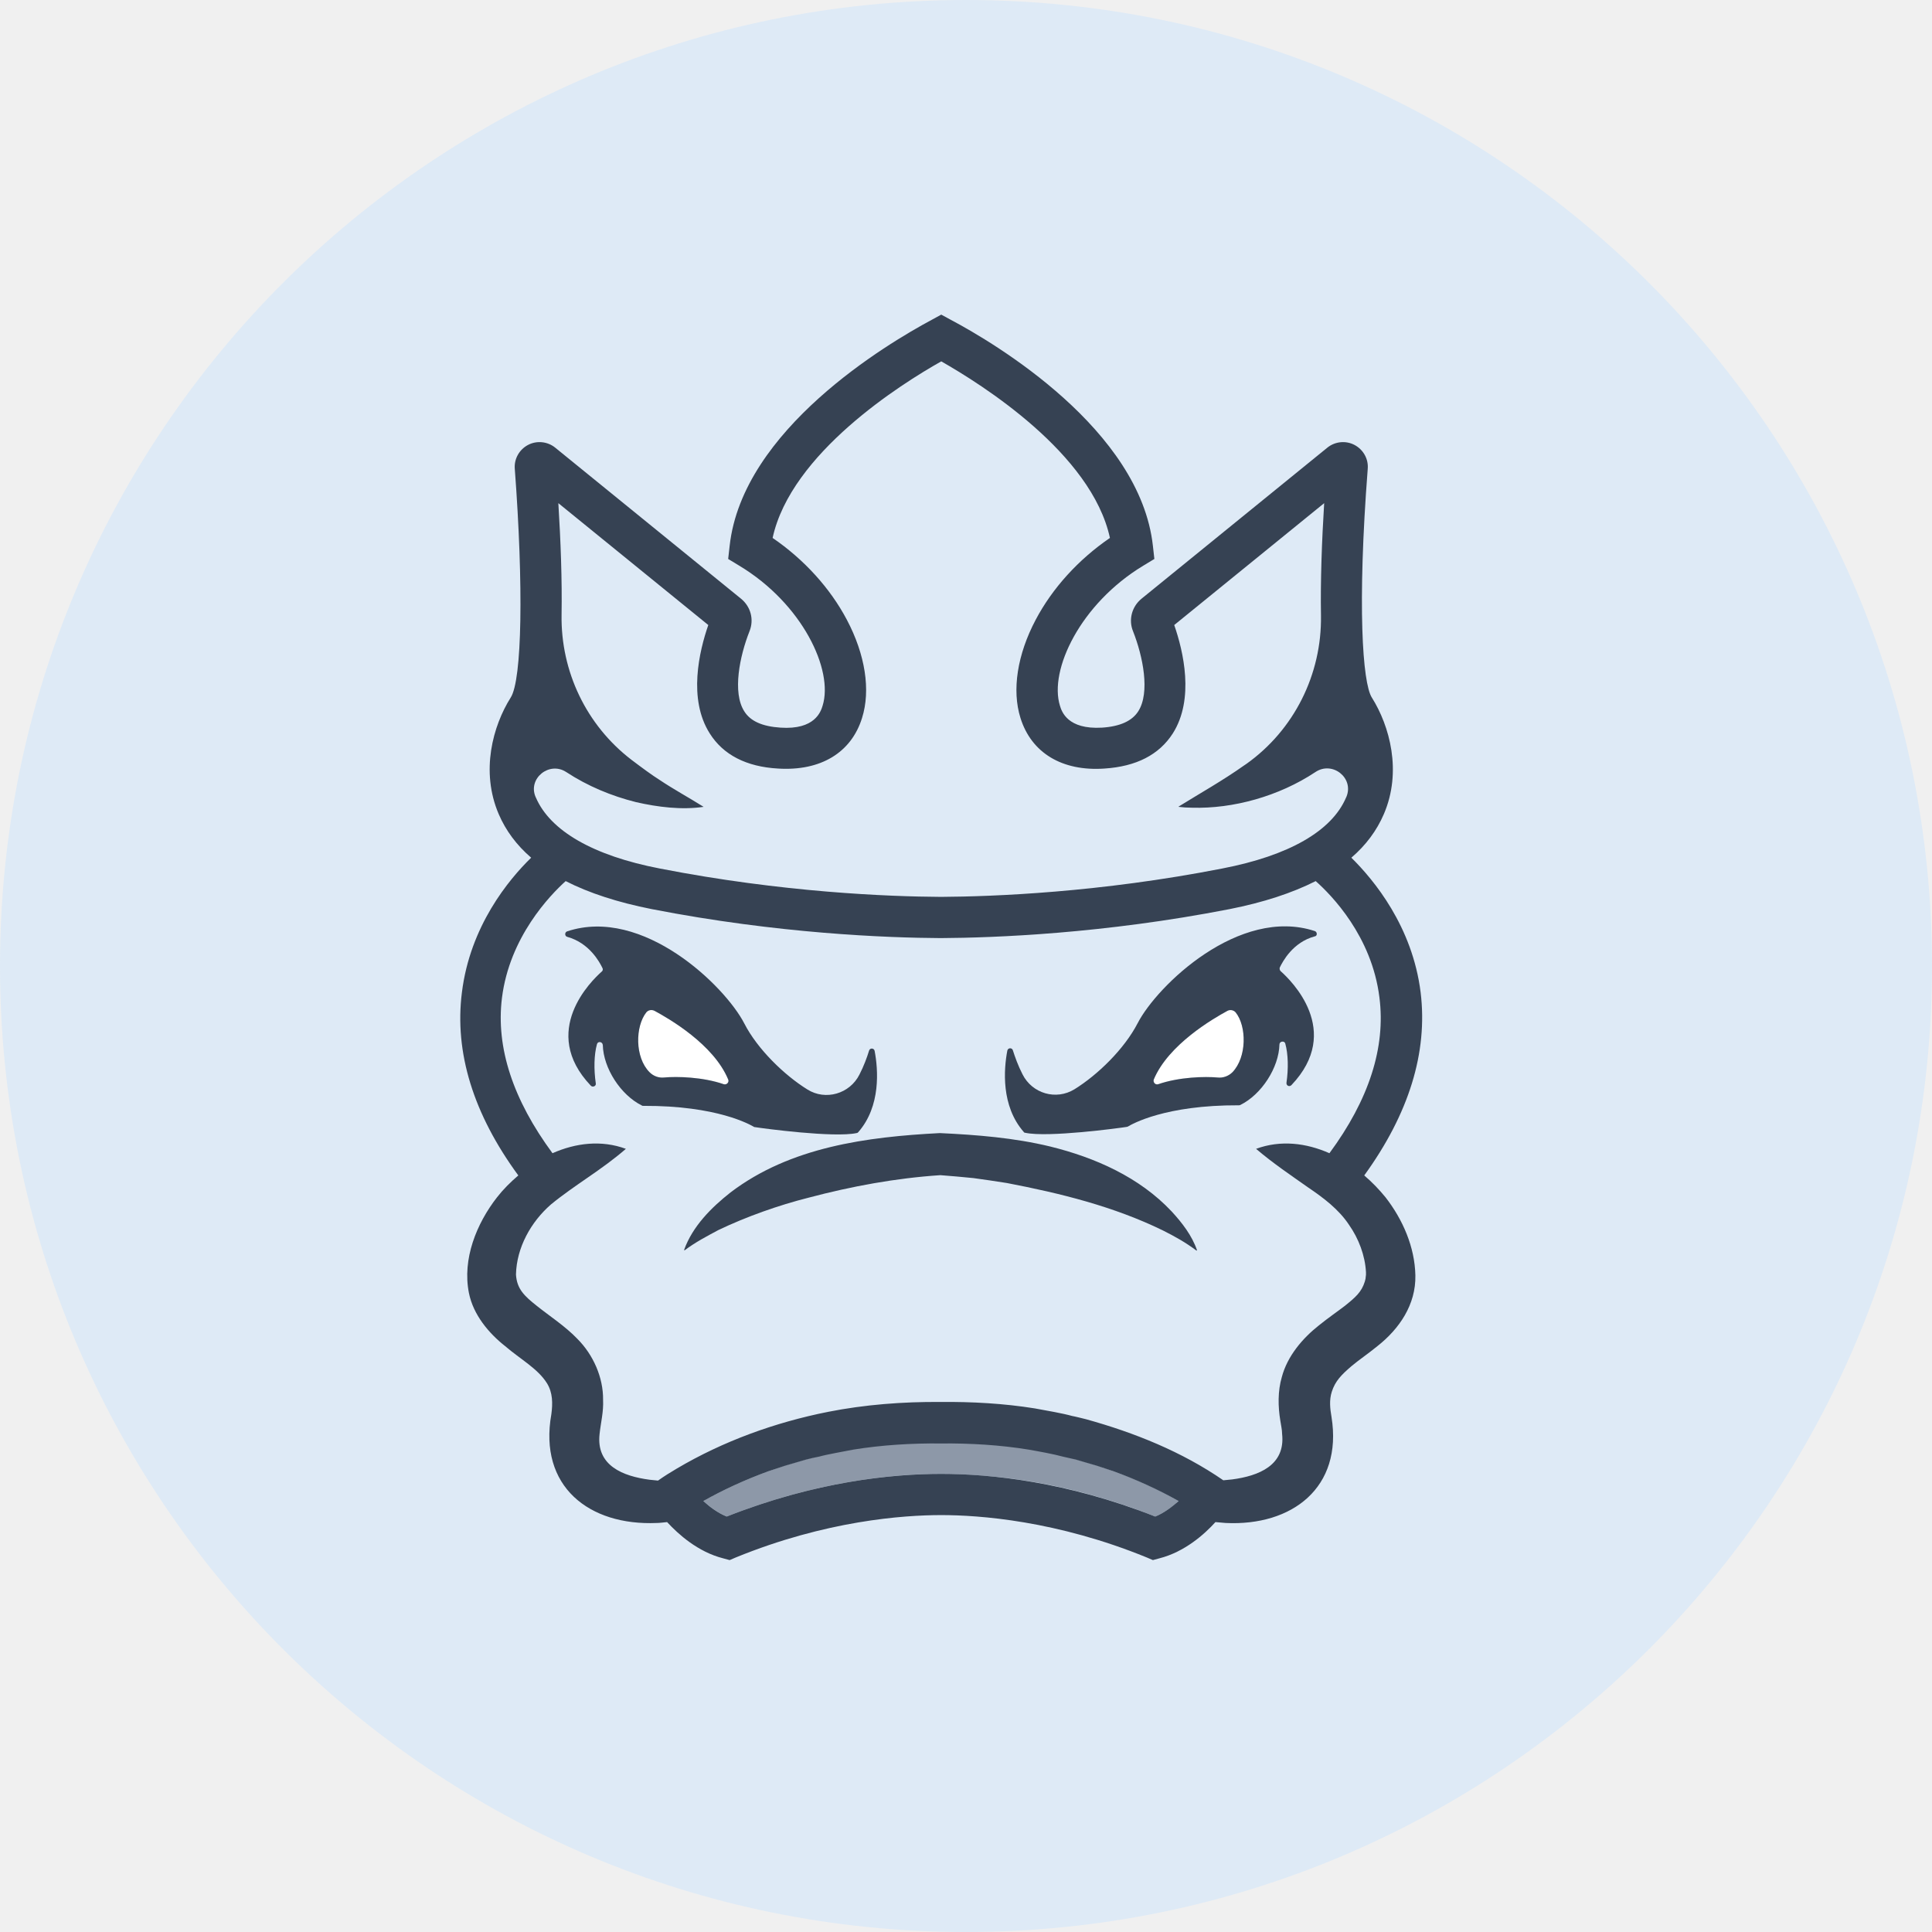
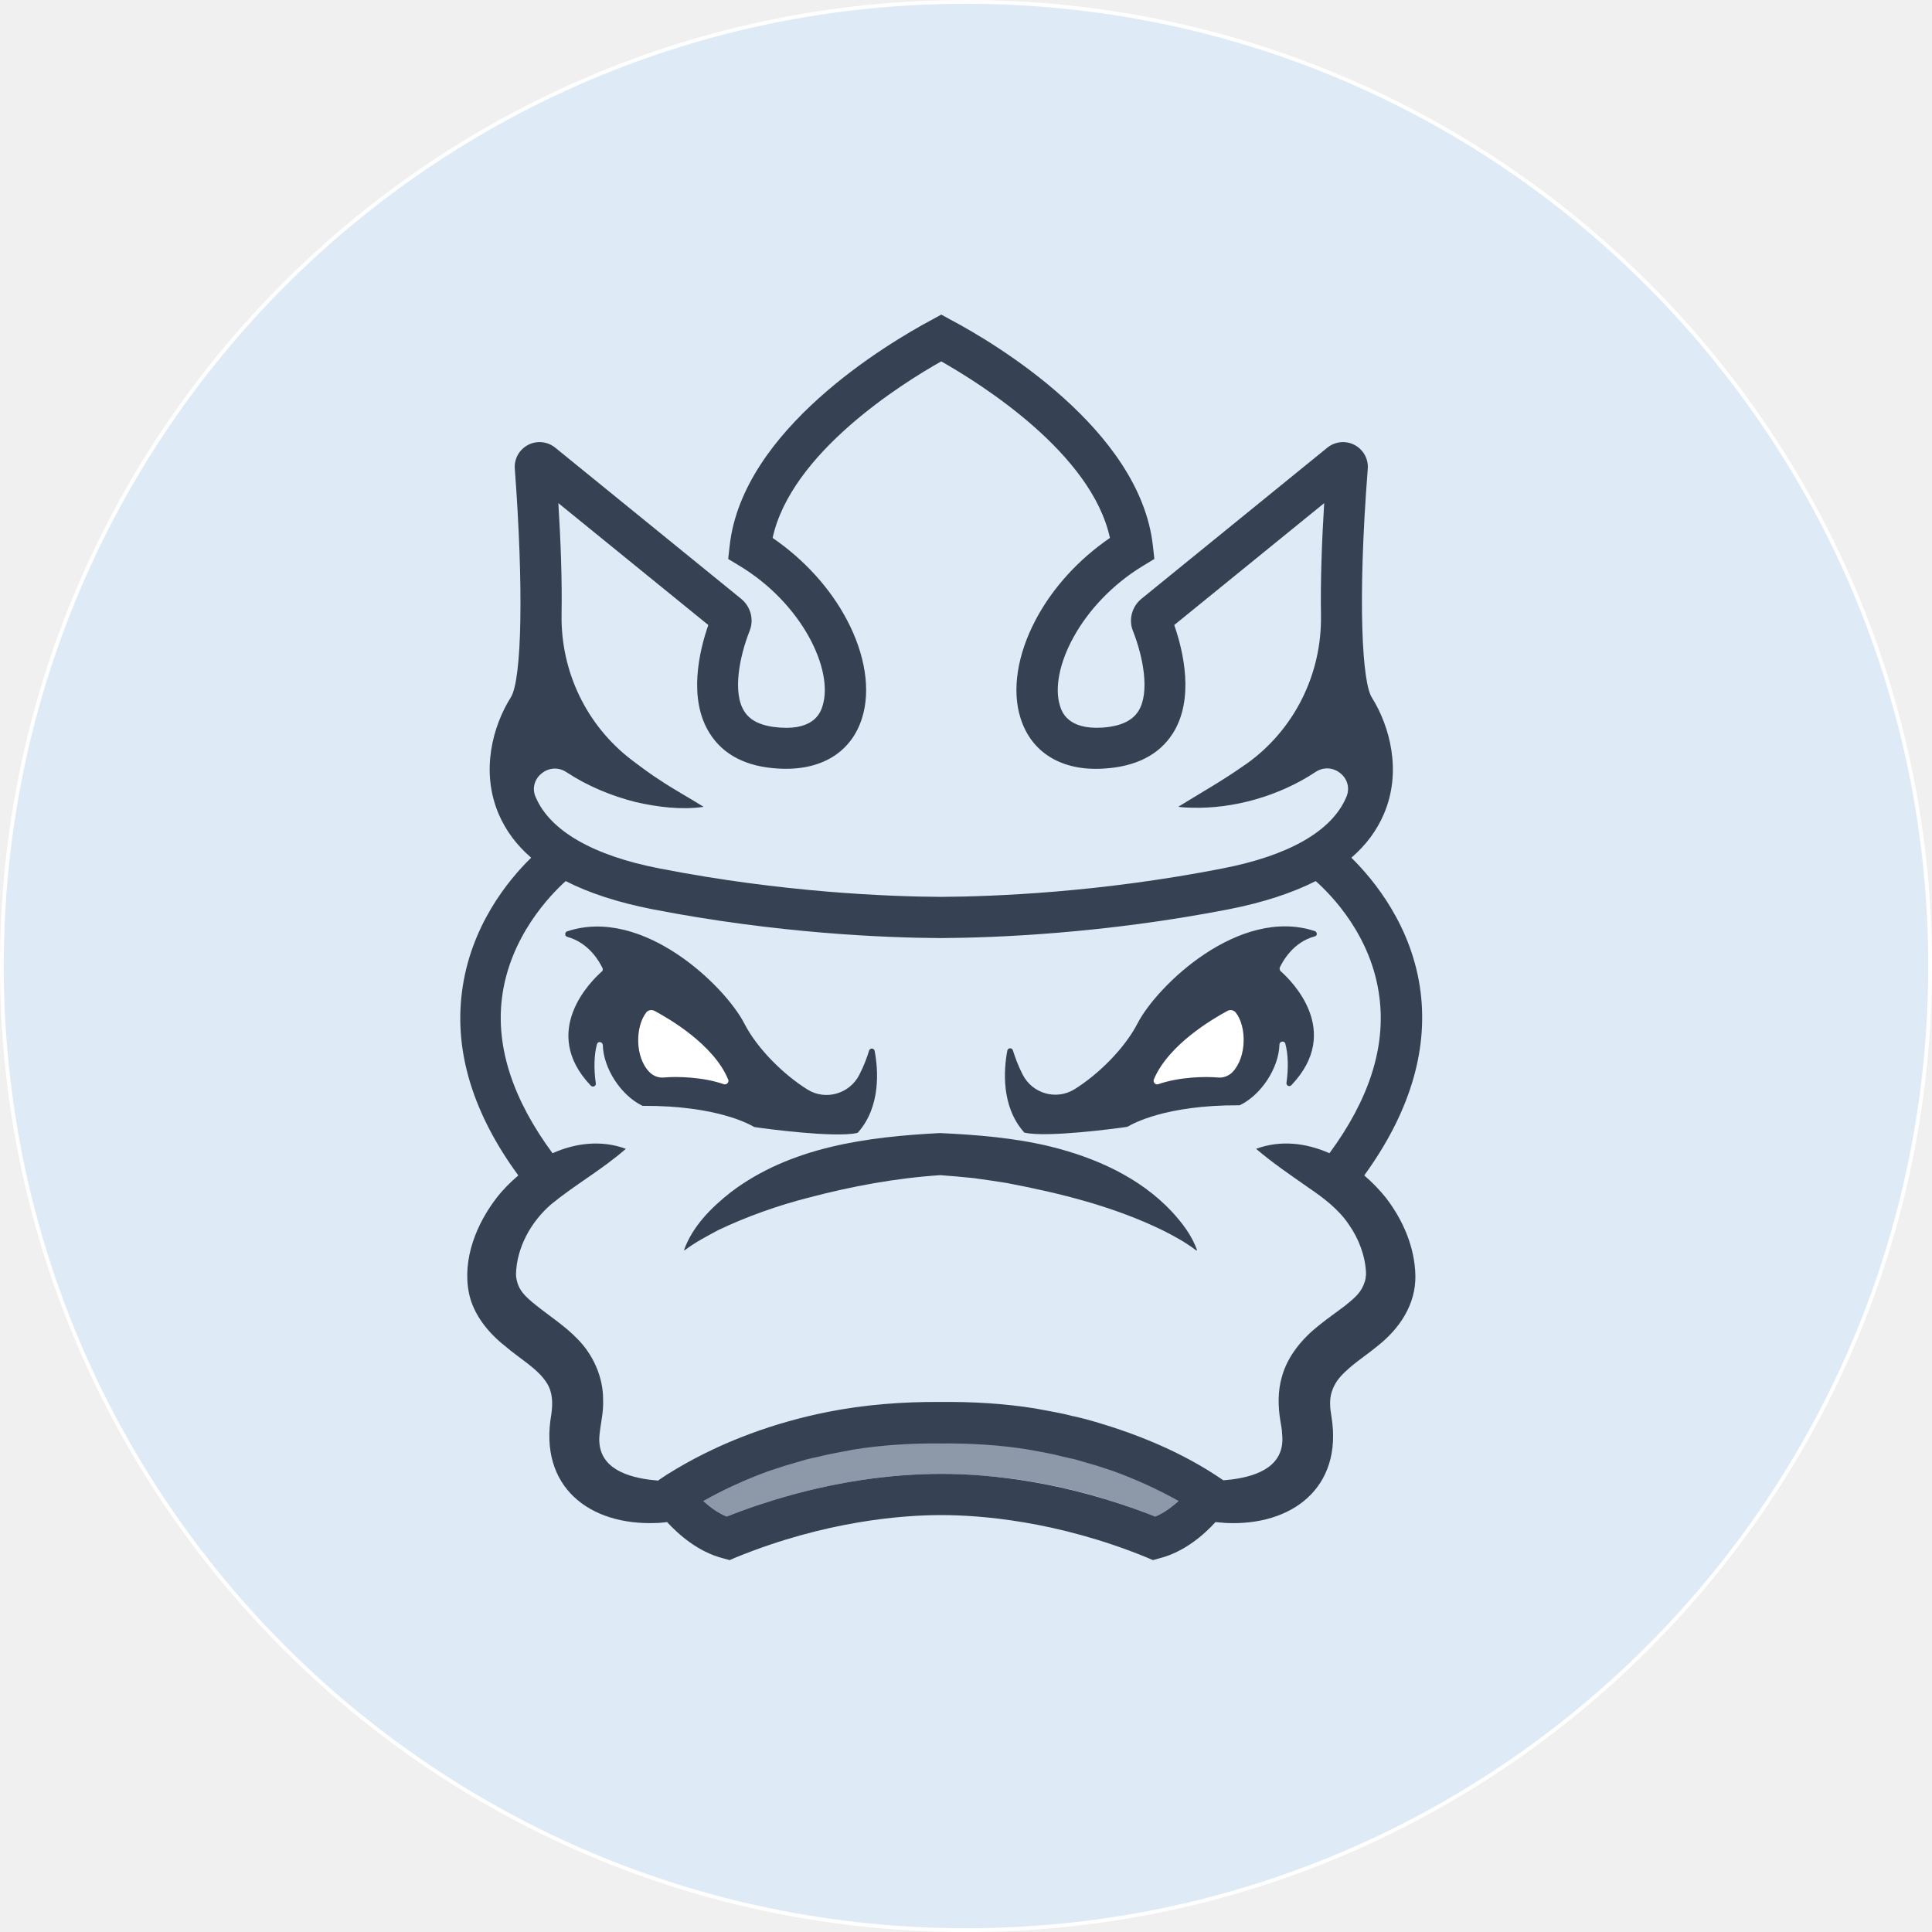
- <svg xmlns="http://www.w3.org/2000/svg" width="72" height="72" viewBox="0 0 72 72" fill="none">
-   <rect width="72" height="72" rx="36" fill="#DEEAF6" />
-   <path d="M24.392 37.672C24.294 37.618 24.163 37.64 24.087 37.727C23.673 38.239 23.652 39.393 24.207 39.96C24.349 40.101 24.556 40.178 24.752 40.156C25.231 40.112 26.19 40.134 26.974 40.406C27.083 40.439 27.17 40.33 27.137 40.232C26.593 38.914 24.915 37.945 24.392 37.672Z" fill="white" />
-   <path d="M43.924 55.938C43.684 56.156 43.379 56.385 43.052 56.516C40.558 55.525 38.336 55.121 36.603 54.991C36.037 54.947 35.525 54.925 35.068 54.925C33.248 54.925 30.394 55.209 27.083 56.516C26.756 56.385 26.451 56.156 26.211 55.938C26.985 55.503 27.802 55.132 28.641 54.827L29.262 54.609C29.403 54.566 29.893 54.424 30.046 54.381C30.122 54.359 30.449 54.283 30.525 54.261C30.852 54.174 31.32 54.087 31.68 54.021C31.723 54.01 31.767 54.01 31.8 53.999C32.878 53.825 33.978 53.76 35.068 53.771C36.157 53.76 37.268 53.825 38.336 53.999C38.706 54.065 39.251 54.163 39.61 54.261C39.708 54.283 39.991 54.348 40.089 54.381C40.209 54.413 40.743 54.577 40.874 54.609L41.495 54.827C42.322 55.121 43.15 55.492 43.924 55.938Z" fill="#8D98A8" />
-   <path d="M45.742 37.672C45.22 37.956 43.542 38.914 42.997 40.232C42.954 40.33 43.052 40.439 43.161 40.406C43.945 40.134 44.915 40.112 45.383 40.156C45.59 40.178 45.786 40.101 45.928 39.96C46.483 39.404 46.462 38.25 46.047 37.727C45.971 37.64 45.84 37.618 45.742 37.672Z" fill="white" />
-   <path d="M52.943 36.986C52.638 34.524 51.2 32.792 50.361 31.964C50.906 31.496 51.309 30.951 51.571 30.341C52.257 28.751 51.788 27.051 51.124 25.995C50.775 25.45 50.579 22.552 50.971 17.476C51.004 17.106 50.808 16.757 50.481 16.583C50.154 16.409 49.752 16.452 49.468 16.681L42.54 22.313C42.181 22.607 42.05 23.097 42.224 23.522C42.595 24.459 42.867 25.809 42.42 26.507C42.192 26.866 41.745 27.073 41.07 27.117C39.784 27.193 39.566 26.517 39.501 26.3C39.087 24.971 40.264 22.498 42.605 21.082L43.02 20.831L42.965 20.341C42.486 16.006 37.083 12.792 35.438 11.921L35.078 11.725L34.719 11.921C33.074 12.803 27.671 16.006 27.192 20.341L27.137 20.831L27.551 21.082C29.904 22.498 31.07 24.971 30.656 26.3C30.59 26.517 30.372 27.204 29.087 27.117C28.412 27.073 27.965 26.877 27.736 26.507C27.29 25.809 27.562 24.459 27.933 23.522C28.107 23.086 27.976 22.607 27.617 22.313L20.689 16.681C20.405 16.452 20.002 16.409 19.675 16.583C19.349 16.757 19.153 17.106 19.185 17.476C19.512 21.823 19.458 25.33 19.033 25.995C18.368 27.051 17.9 28.74 18.586 30.341C18.848 30.951 19.251 31.496 19.795 31.964C18.956 32.781 17.519 34.513 17.214 36.986C16.93 39.219 17.638 41.517 19.316 43.805C19.022 44.056 18.75 44.328 18.521 44.622C17.758 45.602 17.224 46.92 17.475 48.184C17.638 49.001 18.216 49.687 18.826 50.167C19.381 50.646 20.046 51.005 20.384 51.55C20.601 51.899 20.601 52.302 20.547 52.705C20.068 55.395 21.952 56.866 24.479 56.757C24.588 56.757 24.73 56.735 24.861 56.724C25.274 57.171 26.004 57.835 26.952 58.075L27.192 58.14L27.421 58.042C30.776 56.67 33.662 56.463 35.078 56.463C36.495 56.463 39.381 56.67 42.736 58.042L42.965 58.14L43.205 58.075C44.152 57.835 44.893 57.171 45.296 56.724C45.427 56.735 45.569 56.746 45.677 56.757C48.15 56.877 50.046 55.439 49.621 52.803C49.566 52.487 49.534 52.171 49.632 51.866C49.762 51.463 49.991 51.234 50.372 50.907C50.645 50.678 50.971 50.461 51.331 50.167C52.148 49.524 52.769 48.62 52.747 47.53C52.725 46.474 52.279 45.45 51.636 44.622C51.396 44.328 51.135 44.056 50.841 43.805C52.507 41.507 53.215 39.219 52.943 36.986ZM21.102 28.772C21.898 29.295 22.791 29.666 23.706 29.894C24.523 30.08 25.405 30.189 26.222 30.069C25.667 29.72 25.1 29.415 24.567 29.056C24.305 28.892 23.935 28.62 23.532 28.315C21.854 27.029 20.895 25.025 20.928 22.912C20.95 21.605 20.895 20.156 20.808 18.751L26.396 23.293C26.059 24.263 25.634 26.049 26.451 27.334C26.952 28.13 27.813 28.576 29 28.642C30.579 28.74 31.723 28.053 32.126 26.757C32.453 25.722 32.246 24.393 31.56 23.097C30.939 21.921 29.97 20.853 28.793 20.047C29.479 16.888 33.586 14.306 35.078 13.467C36.571 14.317 40.678 16.888 41.364 20.047C40.187 20.853 39.218 21.921 38.597 23.097C37.911 24.393 37.704 25.722 38.03 26.757C38.434 28.053 39.577 28.751 41.157 28.642C42.344 28.565 43.194 28.13 43.706 27.334C44.523 26.049 44.098 24.263 43.76 23.293L49.348 18.751C49.261 20.167 49.207 21.637 49.229 22.945C49.261 25.134 48.226 27.204 46.451 28.467C46.418 28.489 46.386 28.511 46.353 28.533C45.569 29.088 44.752 29.546 43.924 30.058V30.069C44.087 30.09 44.261 30.101 44.425 30.101C45.95 30.145 47.66 29.677 49.022 28.772C49.653 28.348 50.47 28.99 50.176 29.698C50.176 29.709 50.165 29.709 50.165 29.72C49.632 30.973 48.03 31.888 45.547 32.367C40.983 33.26 37.028 33.413 35.068 33.424C33.118 33.413 29.163 33.26 24.588 32.367C22.105 31.888 20.503 30.962 19.97 29.72C19.97 29.709 19.959 29.709 19.959 29.698C19.665 29.012 20.471 28.358 21.102 28.772ZM43.052 56.517C39.741 55.21 36.898 54.927 35.068 54.927C33.248 54.927 30.394 55.21 27.083 56.517C26.756 56.387 26.451 56.158 26.211 55.94C26.985 55.504 27.802 55.134 28.64 54.829L29.261 54.622C29.403 54.578 29.893 54.437 30.046 54.393C30.122 54.371 30.449 54.295 30.525 54.284C30.884 54.186 31.429 54.099 31.799 54.023C32.878 53.849 33.978 53.783 35.068 53.794C36.157 53.783 37.268 53.849 38.335 54.023C38.706 54.088 39.251 54.186 39.61 54.284C39.708 54.306 39.991 54.371 40.089 54.393C40.209 54.426 40.743 54.589 40.873 54.622L41.494 54.829C42.333 55.134 43.15 55.504 43.924 55.94C43.673 56.158 43.379 56.387 43.052 56.517ZM49.544 42.977C48.684 42.596 47.725 42.476 46.81 42.814C47.464 43.369 48.085 43.783 48.749 44.252C49.327 44.644 49.893 45.069 50.274 45.646C50.634 46.158 50.873 46.79 50.906 47.411V47.509L50.895 47.596C50.895 47.661 50.873 47.705 50.863 47.759C50.743 48.151 50.514 48.347 50.122 48.663C49.839 48.881 49.501 49.11 49.152 49.393C48.542 49.873 47.976 50.537 47.769 51.321C47.616 51.844 47.627 52.422 47.714 52.944C47.736 53.097 47.78 53.282 47.78 53.434C47.91 54.611 46.908 55.003 45.917 55.134C45.819 55.145 45.699 55.156 45.59 55.166C44.043 54.099 42.279 53.391 40.471 52.89C40.383 52.868 40.035 52.781 39.959 52.77C39.566 52.661 38.967 52.563 38.564 52.487C37.41 52.302 36.222 52.236 35.057 52.247C33.651 52.236 32.224 52.345 30.852 52.617C28.88 53.01 26.952 53.707 25.22 54.731C24.98 54.872 24.752 55.014 24.523 55.177C24.414 55.166 24.305 55.156 24.207 55.145C23.216 55.014 22.213 54.622 22.344 53.445C22.388 53.021 22.497 52.617 22.475 52.171C22.486 51.332 22.105 50.483 21.516 49.894C21.07 49.426 20.449 49.023 20.002 48.663C19.534 48.293 19.262 48.032 19.229 47.498C19.251 46.496 19.784 45.537 20.536 44.883C21.44 44.143 22.41 43.609 23.325 42.814C22.41 42.476 21.451 42.596 20.59 42.977C19.12 40.984 18.477 39.045 18.706 37.193C18.989 34.916 20.503 33.358 21.081 32.836C21.952 33.282 23.03 33.631 24.294 33.881C28.989 34.796 33.052 34.949 35.057 34.96C37.061 34.949 41.124 34.796 45.819 33.881C47.083 33.631 48.15 33.282 49.032 32.836C49.61 33.347 51.124 34.883 51.407 37.171C51.647 39.034 51.015 40.984 49.544 42.977Z" fill="#364253" />
-   <path d="M39.142 42.728C37.791 42.401 36.408 42.292 35.024 42.227C32.312 42.368 29.458 42.739 27.225 44.438C26.506 45.004 25.809 45.702 25.493 46.584L25.515 46.595C25.918 46.29 26.342 46.072 26.767 45.843C27.813 45.342 29.011 44.917 30.133 44.634C31.735 44.209 33.39 43.904 35.046 43.795C35.46 43.828 35.863 43.861 36.277 43.904C36.691 43.959 37.116 44.024 37.53 44.089C39.523 44.471 41.506 44.961 43.336 45.854C43.771 46.072 44.185 46.301 44.588 46.606L44.61 46.595C44.425 46.05 44.055 45.571 43.663 45.146C42.464 43.871 40.819 43.142 39.142 42.728Z" fill="#364253" />
-   <path d="M28.151 42.007C28.423 42.05 31.081 42.41 31.931 42.225C31.953 42.225 31.974 42.203 31.985 42.192C32.835 41.223 32.726 39.85 32.595 39.164C32.574 39.055 32.421 39.044 32.388 39.153C32.312 39.403 32.192 39.73 32.029 40.046C31.669 40.765 30.765 41.026 30.09 40.602C29.229 40.068 28.227 39.098 27.737 38.14C27.018 36.745 23.957 33.772 21.136 34.709C21.038 34.741 21.038 34.894 21.147 34.916C21.964 35.144 22.345 35.852 22.454 36.081C22.476 36.125 22.465 36.179 22.421 36.212C22.051 36.538 20.09 38.434 22.018 40.46C22.094 40.536 22.225 40.471 22.203 40.373C22.127 39.85 22.138 39.305 22.247 38.913C22.279 38.793 22.454 38.815 22.465 38.946C22.486 39.806 23.129 40.809 23.924 41.201C23.935 41.212 23.957 41.212 23.979 41.212C26.724 41.201 27.955 41.909 28.118 42.007C28.118 41.996 28.129 42.007 28.151 42.007ZM26.974 40.406C26.19 40.133 25.221 40.111 24.752 40.155C24.545 40.177 24.349 40.101 24.208 39.959C23.652 39.403 23.674 38.249 24.088 37.726C24.164 37.639 24.284 37.617 24.393 37.671C24.916 37.955 26.593 38.913 27.138 40.231C27.181 40.329 27.083 40.438 26.974 40.406Z" fill="#364253" />
-   <path d="M48.999 34.698C46.178 33.773 43.117 36.735 42.398 38.13C41.897 39.099 40.906 40.058 40.045 40.592C39.359 41.016 38.466 40.755 38.106 40.036C37.943 39.72 37.823 39.383 37.747 39.143C37.714 39.034 37.562 39.045 37.54 39.154C37.409 39.84 37.3 41.212 38.15 42.182C38.161 42.204 38.182 42.215 38.204 42.215C39.054 42.4 41.712 42.04 41.984 41.997C41.995 41.997 42.017 41.986 42.028 41.986C42.191 41.888 43.422 41.18 46.167 41.191C46.189 41.191 46.2 41.191 46.222 41.18C47.017 40.788 47.66 39.785 47.681 38.925C47.681 38.805 47.867 38.772 47.899 38.892C48.008 39.284 48.019 39.829 47.943 40.352C47.932 40.461 48.052 40.515 48.128 40.439C50.056 38.413 48.106 36.529 47.725 36.191C47.692 36.158 47.681 36.104 47.692 36.06C47.801 35.831 48.182 35.112 48.999 34.895C49.097 34.884 49.097 34.731 48.999 34.698ZM45.928 39.96C45.786 40.101 45.579 40.178 45.383 40.156C44.904 40.112 43.945 40.134 43.161 40.406C43.052 40.439 42.965 40.33 42.997 40.232C43.542 38.925 45.219 37.956 45.742 37.672C45.84 37.618 45.971 37.64 46.047 37.727C46.461 38.239 46.472 39.393 45.928 39.96Z" fill="#364253" />
+ <svg xmlns="http://www.w3.org/2000/svg" width="512" height="512" viewBox="0 0 512 512" fill="none">
+   <rect x="0.5" y="0.5" width="511" height="511" rx="255.5" fill="#DEEAF6" />
+   <path d="M173.458 267.894C172.761 267.506 171.831 267.661 171.289 268.281C168.345 271.922 168.19 280.133 172.141 284.161C173.148 285.168 174.62 285.71 176.014 285.555C179.422 285.245 186.239 285.4 191.817 287.337C192.591 287.569 193.211 286.795 192.978 286.097C189.105 276.724 177.176 269.83 173.458 267.894Z" fill="white" />
+   <path d="M312.348 397.786C310.644 399.335 308.475 400.962 306.151 401.891C288.413 394.842 272.61 391.976 260.294 391.046C256.266 390.737 252.625 390.582 249.371 390.582C236.435 390.582 216.14 392.596 192.592 401.891C190.268 400.962 188.099 399.335 186.395 397.786C191.894 394.687 197.704 392.053 203.669 389.884L208.084 388.335C209.091 388.025 212.577 387.018 213.661 386.708C214.204 386.554 216.527 386.011 217.07 385.856C219.394 385.237 222.724 384.617 225.281 384.152C225.59 384.075 225.9 384.075 226.133 383.997C233.802 382.758 241.625 382.293 249.371 382.371C257.118 382.293 265.019 382.758 272.61 383.997C275.244 384.462 279.117 385.159 281.673 385.856C282.37 386.011 284.384 386.476 285.082 386.708C285.934 386.941 289.729 388.103 290.659 388.335L295.074 389.884C300.961 391.976 306.849 394.61 312.348 397.786Z" fill="#8D98A8" />
+   <path d="M325.283 267.894C321.564 269.908 309.635 276.724 305.762 286.097C305.452 286.795 306.149 287.569 306.924 287.337C312.501 285.4 319.395 285.245 322.726 285.555C324.198 285.71 325.592 285.168 326.599 284.161C330.55 280.21 330.395 271.999 327.451 268.281C326.909 267.661 325.98 267.506 325.283 267.894Z" fill="white" />
+   <path d="M376.486 263.009C374.318 245.503 364.092 233.186 358.128 227.299C362.001 223.968 364.867 220.095 366.726 215.757C371.606 204.448 368.275 192.364 363.55 184.85C361.071 180.977 359.677 160.372 362.466 124.274C362.698 121.64 361.304 119.162 358.98 117.922C356.656 116.683 353.79 116.993 351.776 118.619L302.51 158.668C299.954 160.759 299.024 164.245 300.263 167.266C302.897 173.928 304.834 183.533 301.658 188.491C300.031 191.047 296.855 192.519 292.052 192.828C282.912 193.371 281.363 188.568 280.898 187.019C277.954 177.568 286.32 159.984 302.975 149.914L305.918 148.133L305.531 144.647C302.122 113.817 263.701 90.965 252.004 84.768L249.448 83.374L246.892 84.768C235.195 91.043 196.774 113.817 193.365 144.647L192.978 148.133L195.921 149.914C212.653 159.984 220.942 177.568 217.998 187.019C217.533 188.568 215.984 193.448 206.844 192.828C202.041 192.519 198.865 191.124 197.238 188.491C194.062 183.533 195.999 173.928 198.633 167.266C199.872 164.167 198.942 160.759 196.386 158.668L147.12 118.619C145.106 116.993 142.24 116.683 139.916 117.922C137.592 119.162 136.198 121.64 136.43 124.274C138.754 155.182 138.367 180.125 135.346 184.85C130.621 192.364 127.29 204.37 132.17 215.757C134.029 220.095 136.895 223.968 140.768 227.299C134.804 233.109 124.579 245.426 122.41 263.009C120.396 278.889 125.431 295.234 137.36 311.501C135.268 313.283 133.332 315.219 131.705 317.311C126.283 324.282 122.487 333.655 124.269 342.641C125.431 348.451 129.536 353.331 133.874 356.739C137.825 360.147 142.55 362.704 144.951 366.577C146.5 369.056 146.5 371.922 146.113 374.788C142.705 393.921 156.106 404.378 174.077 403.604C174.852 403.604 175.859 403.449 176.788 403.371C179.732 406.547 184.922 411.273 191.661 412.977L193.365 413.442L194.992 412.744C218.85 402.984 239.378 401.512 249.448 401.512C259.518 401.512 280.046 402.984 303.904 412.744L305.531 413.442L307.235 412.977C313.974 411.273 319.242 406.547 322.108 403.371C323.037 403.449 324.044 403.526 324.819 403.604C342.403 404.456 355.881 394.231 352.86 375.485C352.473 373.239 352.241 370.992 352.938 368.823C353.867 365.957 355.494 364.33 358.205 362.007C360.142 360.38 362.466 358.831 365.022 356.739C370.832 352.169 375.247 345.739 375.092 337.993C374.937 330.479 371.761 323.198 367.191 317.311C365.487 315.219 363.628 313.283 361.536 311.501C373.388 295.156 378.423 278.889 376.486 263.009ZM150.064 204.603C155.718 208.321 162.07 210.955 168.577 212.581C174.387 213.898 180.661 214.673 186.471 213.821C182.52 211.342 178.492 209.173 174.697 206.617C172.838 205.455 170.204 203.518 167.338 201.349C155.409 192.209 148.592 177.956 148.824 162.928C148.979 153.632 148.592 143.33 147.972 133.337L187.71 165.639C185.309 172.533 182.288 185.237 188.098 194.378C191.661 200.033 197.781 203.208 206.224 203.673C217.456 204.37 225.59 199.49 228.456 190.272C230.78 182.913 229.308 173.463 224.428 164.245C220.012 155.879 213.118 148.288 204.752 142.555C209.632 120.091 238.836 101.733 249.448 95.768C260.06 101.81 289.264 120.091 294.144 142.555C285.778 148.288 278.884 155.879 274.468 164.245C269.588 173.463 268.116 182.913 270.44 190.272C273.306 199.49 281.44 204.448 292.672 203.673C301.115 203.131 307.158 200.033 310.798 194.378C316.608 185.237 313.587 172.533 311.186 165.639L350.924 133.337C350.304 143.407 349.917 153.865 350.072 163.16C350.304 178.73 342.945 193.448 330.319 202.434C330.086 202.589 329.854 202.744 329.622 202.899C324.044 206.849 318.235 210.103 312.348 213.743V213.821C313.509 213.976 314.749 214.053 315.911 214.053C326.756 214.363 338.917 211.032 348.6 204.603C353.093 201.582 358.903 206.152 356.811 211.187C356.811 211.265 356.734 211.265 356.734 211.342C352.938 220.25 341.551 226.757 323.889 230.165C291.433 236.517 263.314 237.602 249.371 237.679C235.505 237.602 207.386 236.517 174.852 230.165C157.19 226.757 145.803 220.173 142.008 211.342C142.008 211.265 141.93 211.265 141.93 211.187C139.839 206.307 145.571 201.659 150.064 204.603ZM306.151 401.9C282.602 392.604 262.384 390.59 249.371 390.59C236.434 390.59 216.139 392.604 192.591 401.9C190.267 400.97 188.098 399.343 186.394 397.794C191.893 394.696 197.703 392.062 203.668 389.893L208.083 388.421C209.09 388.111 212.576 387.104 213.66 386.795C214.203 386.64 216.526 386.097 217.069 386.02C219.625 385.323 223.498 384.703 226.132 384.161C233.801 382.921 241.624 382.457 249.371 382.534C257.117 382.457 265.018 382.921 272.609 384.161C275.243 384.626 279.116 385.323 281.672 386.02C282.37 386.175 284.384 386.64 285.081 386.795C285.933 387.027 289.729 388.189 290.658 388.421L295.073 389.893C301.038 392.062 306.848 394.696 312.348 397.794C310.566 399.343 308.474 400.97 306.151 401.9ZM352.318 305.614C346.199 302.903 339.382 302.051 332.875 304.452C337.523 308.402 341.938 311.346 346.663 314.677C350.769 317.466 354.797 320.487 357.508 324.592C360.064 328.233 361.769 332.726 362.001 337.141V337.838L361.924 338.458C361.924 338.923 361.769 339.233 361.691 339.62C360.839 342.409 359.212 343.803 356.424 346.049C354.41 347.599 352.008 349.225 349.53 351.239C345.192 354.648 341.164 359.373 339.692 364.95C338.607 368.668 338.685 372.774 339.304 376.492C339.459 377.576 339.769 378.893 339.769 379.978C340.699 388.344 333.572 391.132 326.523 392.062C325.826 392.139 324.974 392.217 324.199 392.294C313.2 384.703 300.651 379.668 287.792 376.105C287.172 375.95 284.693 375.33 284.151 375.253C281.363 374.478 277.102 373.781 274.236 373.239C266.025 371.922 257.582 371.457 249.293 371.534C239.3 371.457 229.153 372.232 219.393 374.168C205.372 376.957 191.661 381.914 179.344 389.196C177.64 390.203 176.014 391.21 174.387 392.372C173.612 392.294 172.838 392.217 172.14 392.139C165.091 391.21 157.965 388.421 158.894 380.055C159.204 377.034 159.979 374.168 159.824 370.992C159.901 365.028 157.19 358.985 153.007 354.803C149.831 351.472 145.416 348.606 142.24 346.049C138.909 343.416 136.973 341.556 136.74 337.761C136.895 330.634 140.691 323.818 146.036 319.17C152.465 313.902 159.359 310.107 165.866 304.452C159.359 302.051 152.542 302.903 146.423 305.614C135.966 291.438 131.395 277.65 133.022 264.481C135.036 248.292 145.803 237.214 149.909 233.496C156.106 236.672 163.775 239.151 172.76 240.933C206.146 247.44 235.04 248.524 249.293 248.601C263.546 248.524 292.44 247.44 325.826 240.933C334.812 239.151 342.403 236.672 348.677 233.496C352.783 237.137 363.55 248.059 365.564 264.326C367.268 277.572 362.776 291.438 352.318 305.614Z" fill="#364253" />
+   <path d="M278.344 303.837C268.738 301.513 258.901 300.738 249.063 300.273C229.775 301.28 209.48 303.914 193.6 315.998C188.487 320.026 183.53 324.984 181.283 331.258L181.438 331.336C184.304 329.167 187.325 327.618 190.346 325.991C197.783 322.428 206.304 319.407 214.282 317.393C225.669 314.372 237.444 312.203 249.218 311.428C252.161 311.66 255.028 311.893 257.971 312.203C260.915 312.59 263.936 313.055 266.879 313.52C281.055 316.231 295.153 319.717 308.167 326.068C311.265 327.618 314.209 329.244 317.075 331.413L317.23 331.336C315.913 327.463 313.279 324.054 310.491 321.033C301.97 311.97 290.273 306.78 278.344 303.837Z" fill="#364253" />
+   <path d="M200.186 298.716C202.122 299.026 221.023 301.582 227.065 300.265C227.22 300.265 227.375 300.11 227.452 300.033C233.494 293.139 232.72 283.378 231.79 278.498C231.635 277.724 230.551 277.646 230.319 278.421C229.776 280.202 228.924 282.526 227.762 284.773C225.206 289.885 218.777 291.744 213.974 288.723C207.854 284.928 200.728 278.034 197.242 271.217C192.129 261.302 170.363 240.154 150.3 246.816C149.603 247.049 149.603 248.133 150.377 248.288C156.187 249.915 158.898 254.95 159.673 256.576C159.828 256.886 159.75 257.274 159.44 257.506C156.807 259.83 142.863 273.308 156.574 287.716C157.116 288.259 158.046 287.794 157.891 287.097C157.349 283.378 157.426 279.505 158.201 276.717C158.433 275.865 159.673 276.019 159.75 276.949C159.905 283.069 164.475 290.195 170.13 292.984C170.208 293.061 170.363 293.061 170.517 293.061C190.038 292.984 198.791 298.019 199.953 298.716C199.953 298.638 200.031 298.716 200.186 298.716ZM191.82 287.329C186.242 285.392 179.348 285.237 176.017 285.547C174.545 285.702 173.151 285.16 172.144 284.153C168.194 280.202 168.348 271.991 171.292 268.273C171.834 267.654 172.686 267.499 173.461 267.886C177.179 269.9 189.108 276.717 192.982 286.09C193.291 286.787 192.594 287.561 191.82 287.329Z" fill="#364253" />
+   <path d="M348.441 246.745C328.379 240.161 306.612 261.231 301.499 271.146C297.936 278.04 290.887 284.857 284.767 288.652C279.887 291.674 273.535 289.814 270.979 284.702C269.817 282.455 268.965 280.054 268.423 278.35C268.19 277.575 267.106 277.653 266.951 278.427C266.021 283.308 265.247 293.068 271.289 299.962C271.366 300.117 271.521 300.194 271.676 300.194C277.718 301.511 296.619 298.955 298.556 298.645C298.633 298.645 298.788 298.568 298.865 298.568C300.027 297.871 308.781 292.835 328.301 292.913C328.456 292.913 328.534 292.913 328.688 292.835C334.343 290.047 338.914 282.92 339.068 276.801C339.068 275.949 340.385 275.716 340.618 276.568C341.392 279.357 341.47 283.23 340.928 286.948C340.85 287.723 341.702 288.11 342.244 287.568C355.955 273.16 342.09 259.759 339.378 257.358C339.146 257.125 339.068 256.738 339.146 256.428C339.921 254.801 342.632 249.689 348.441 248.14C349.139 248.062 349.139 246.978 348.441 246.745ZM326.597 284.16C325.59 285.167 324.118 285.709 322.724 285.554C319.316 285.244 312.499 285.399 306.922 287.336C306.147 287.568 305.527 286.793 305.76 286.096C309.633 276.801 321.562 269.907 325.28 267.893C325.977 267.505 326.907 267.66 327.449 268.28C330.393 271.921 330.47 280.132 326.597 284.16Z" fill="#364253" />
+   <rect x="0.5" y="0.5" width="511" height="511" rx="255.5" stroke="white" />
</svg>
